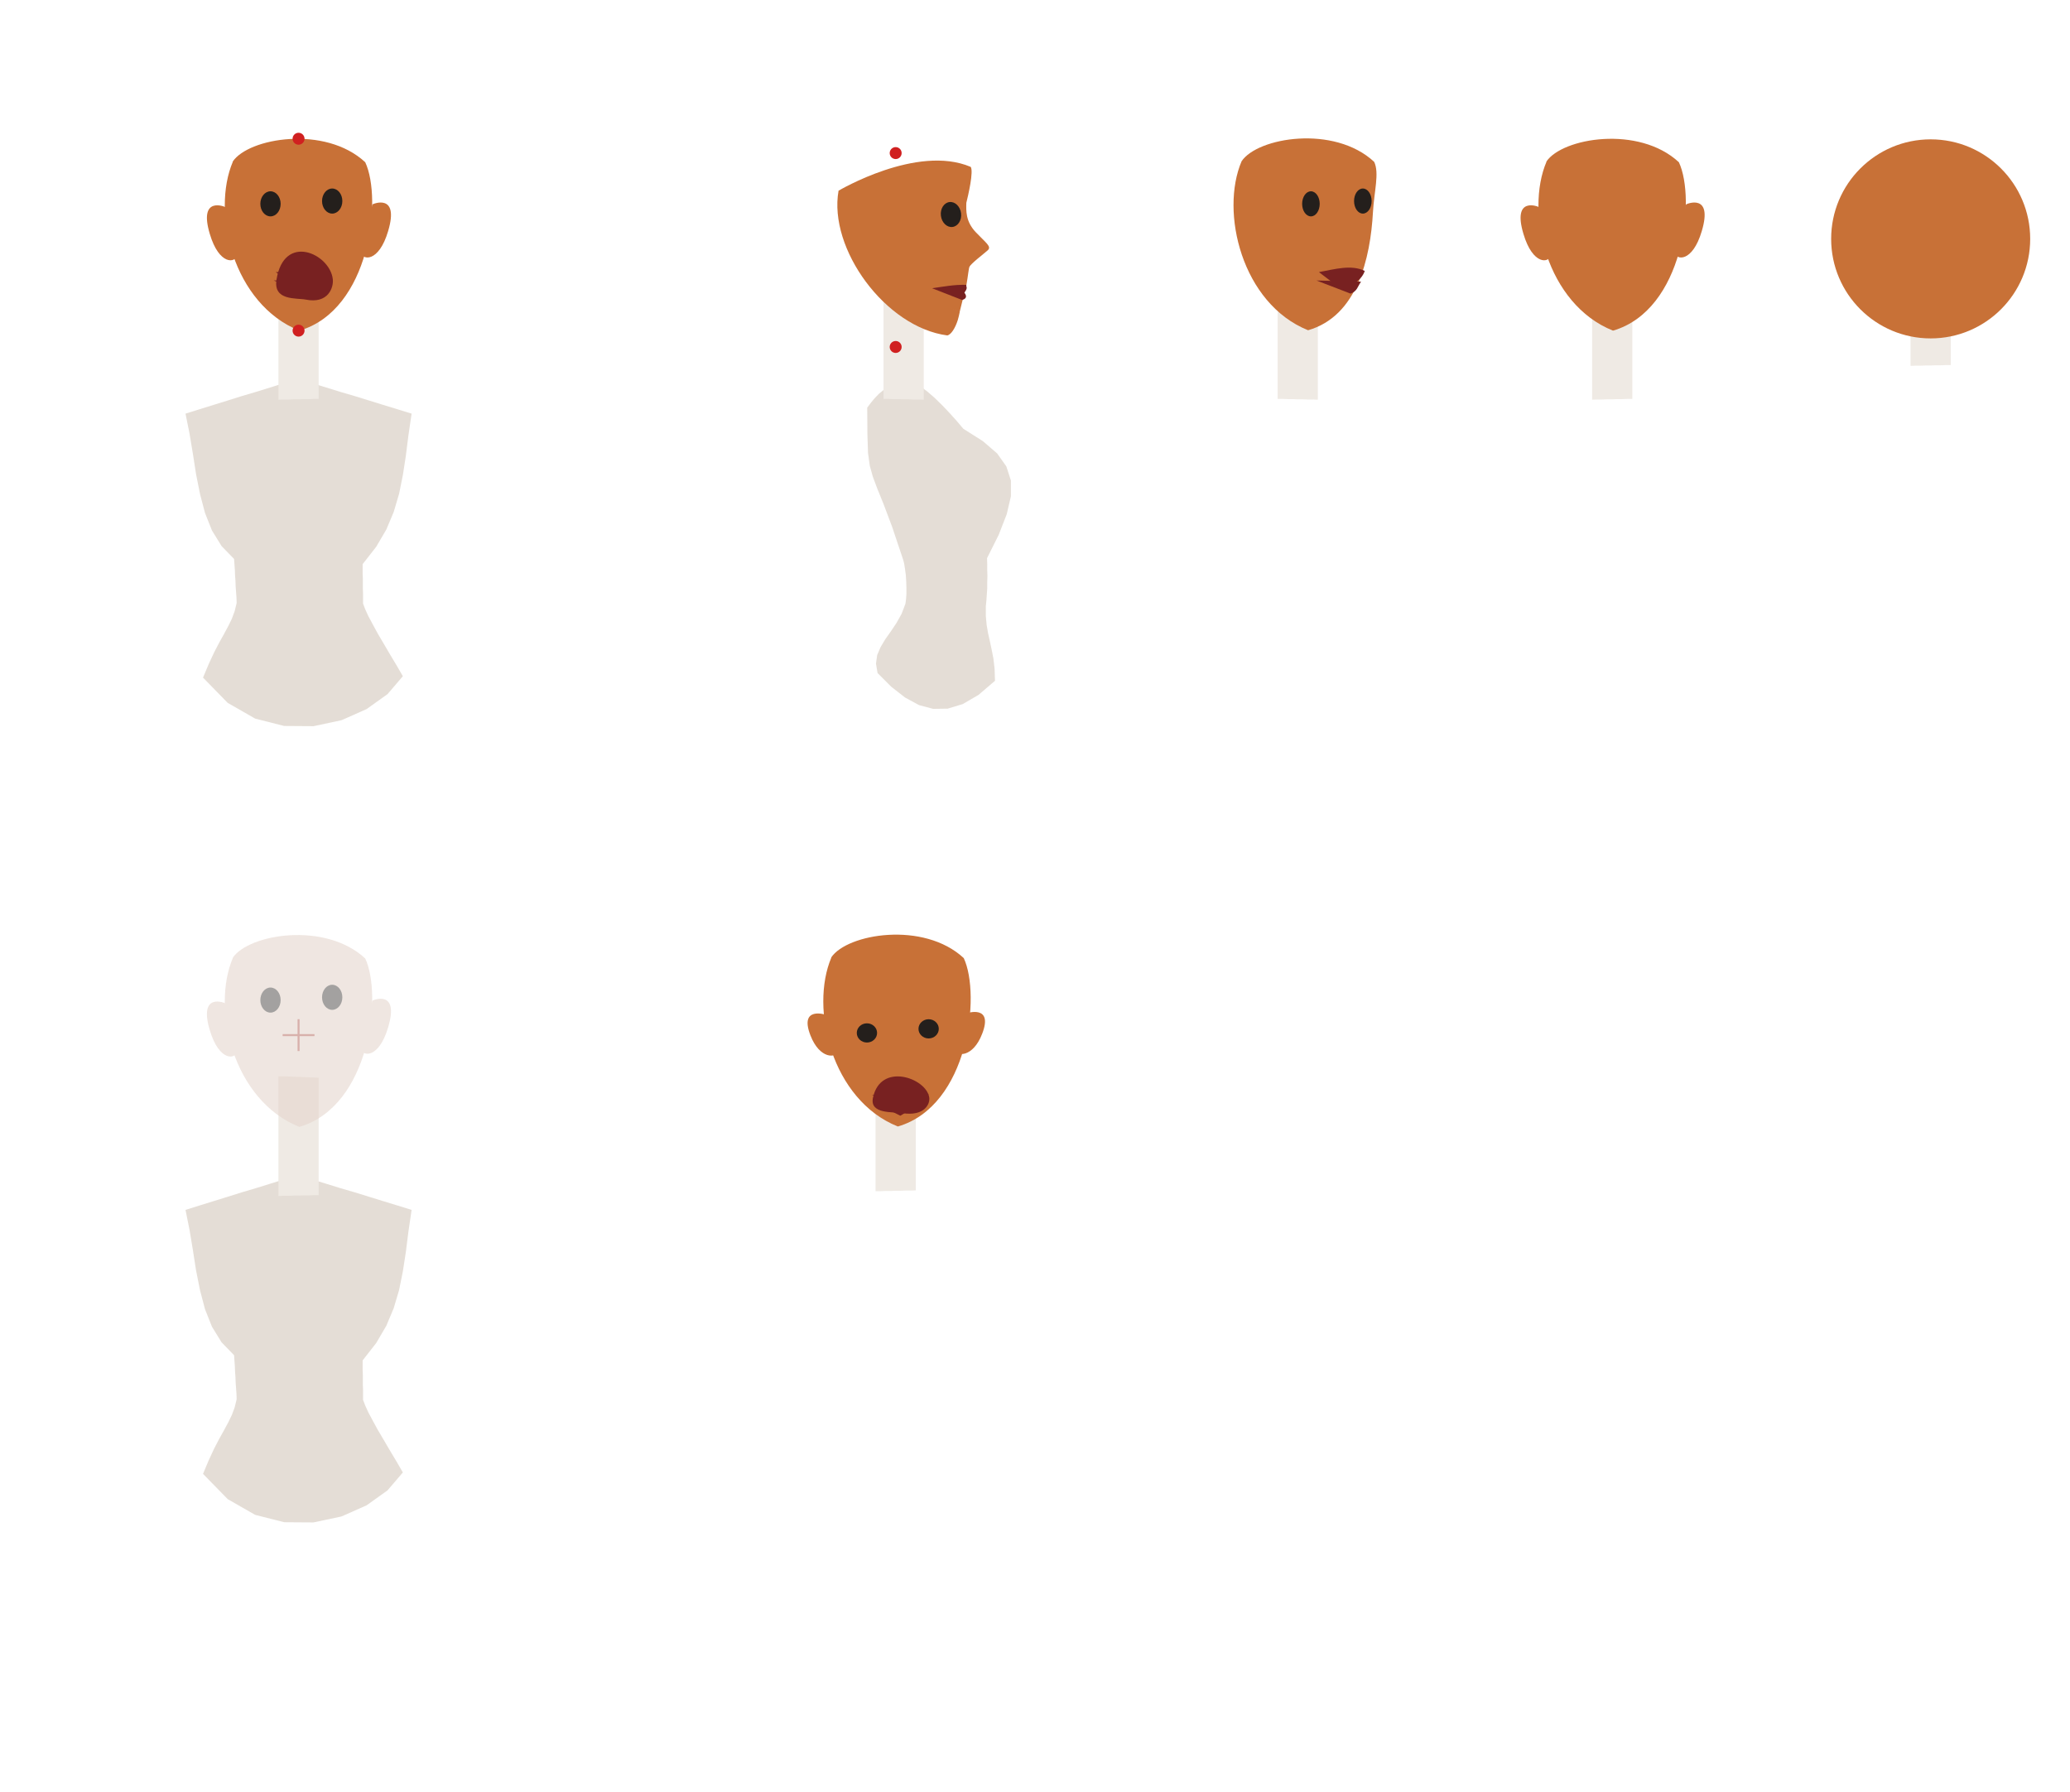
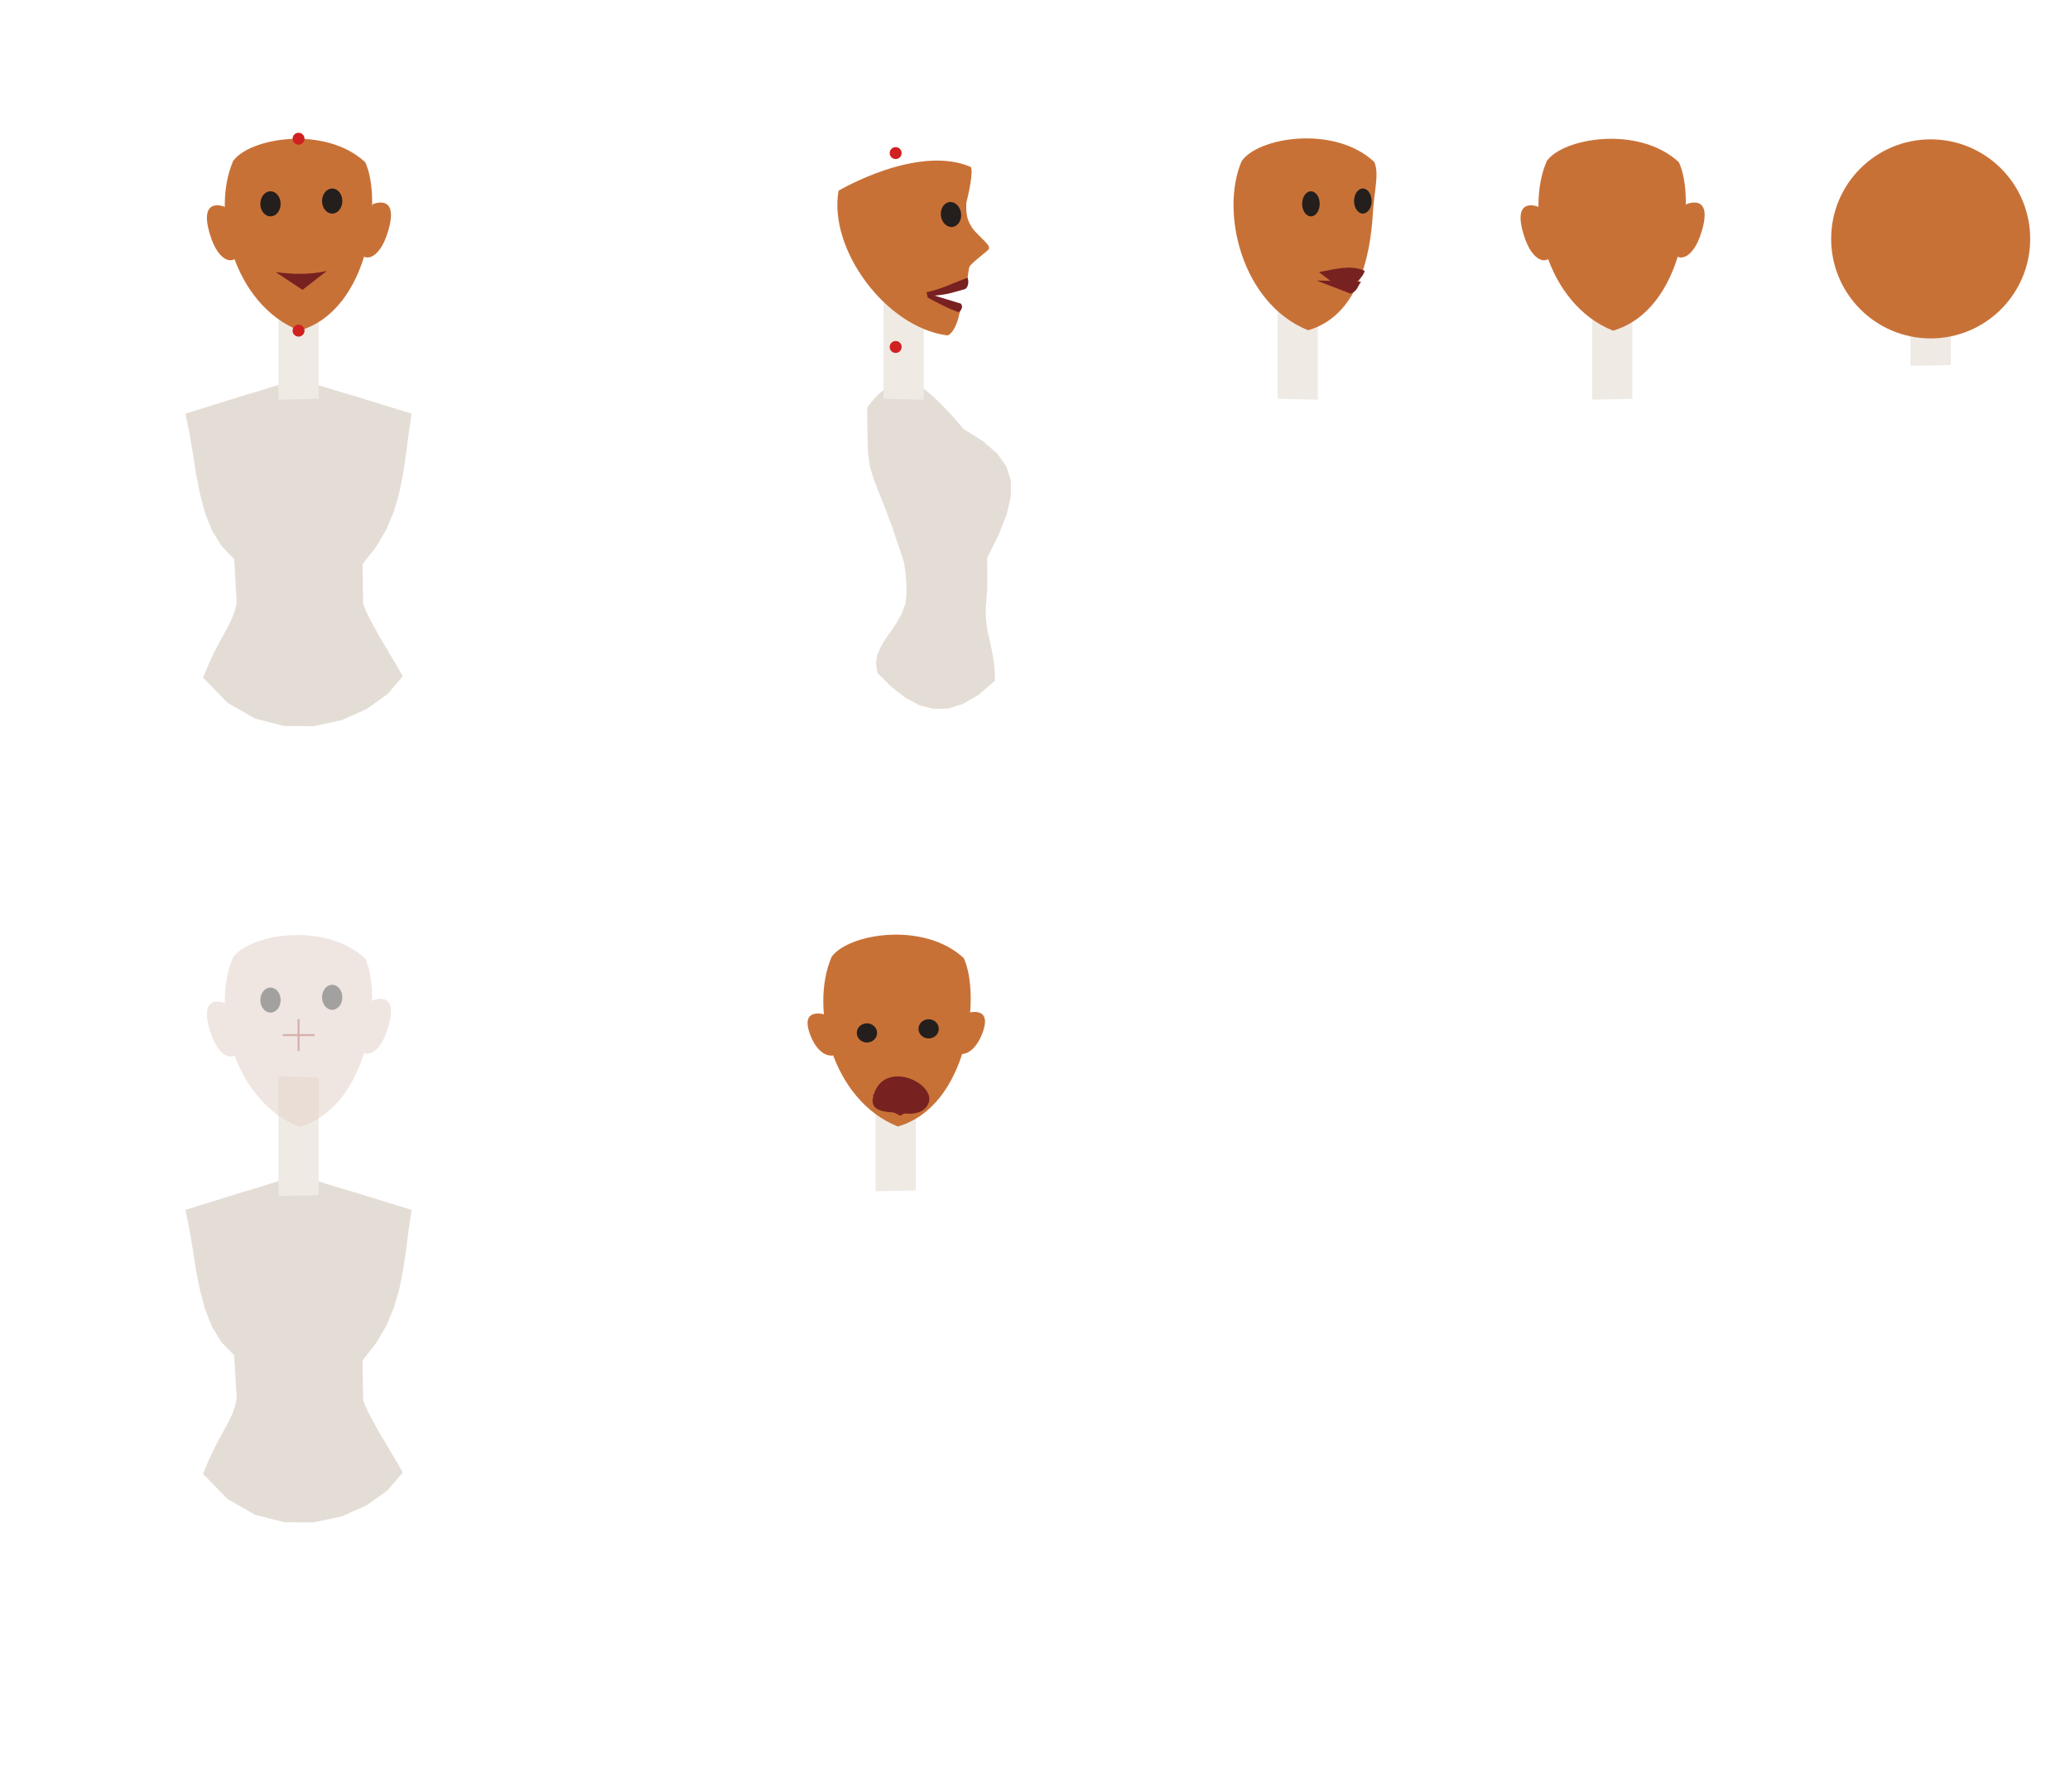
<svg xmlns="http://www.w3.org/2000/svg" width="2080" height="1800" viewBox="-1.5 -1.2 10.4 9" version="1.1" id="svg747" xml:space="preserve">
  <defs id="defs751" />
  <g id="g48">
    <g opacity="0.7" id="g8">
-       <path d="M-0.568 0.878L-0.498 0.856L-0.427 0.834L-0.356 0.812L-0.286 0.79L-0.215 0.769L-0.144 0.747L-0.074 0.725L-0.003 0.703L0.068 0.725L0.14 0.747L0.211 0.769L0.283 0.79L0.354 0.812L0.425 0.834L0.497 0.856L0.568 0.878L0.552 0.987L0.539 1.09L0.524 1.187L0.505 1.281L0.478 1.372L0.441 1.46L0.39 1.547L0.322 1.634L0.322 1.659L0.322 1.683L0.323 1.708L0.323 1.733L0.323 1.757L0.324 1.782L0.324 1.807L0.324 1.832L0.335 1.861L0.351 1.896L0.373 1.937L0.398 1.983L0.427 2.032L0.458 2.085L0.491 2.14L0.524 2.197L0.447 2.287L0.342 2.362L0.216 2.418L0.075 2.448L-0.072 2.447L-0.218 2.41L-0.356 2.331L-0.48 2.204L-0.451 2.135L-0.424 2.077L-0.398 2.027L-0.374 1.984L-0.353 1.945L-0.335 1.908L-0.321 1.87L-0.311 1.829L-0.312 1.801L-0.314 1.774L-0.316 1.746L-0.317 1.719L-0.319 1.691L-0.32 1.664L-0.322 1.636L-0.324 1.608L-0.387 1.543L-0.435 1.465L-0.47 1.377L-0.495 1.282L-0.515 1.182L-0.531 1.079L-0.548 0.977Z" fill="#d9cfc4" />
-       <path d="M-0.101 0.808L-0.101 0.733L-0.101 0.657L-0.101 0.582L-0.101 0.507L-0.101 0.432L-0.101 0.357L-0.101 0.282L-0.101 0.207L-0.076 0.207L-0.05 0.208L-0.025 0.209L0 0.21L0.025 0.211L0.05 0.212L0.076 0.213L0.101 0.214L0.101 0.287L0.101 0.361L0.101 0.435L0.101 0.509L0.101 0.582L0.101 0.656L0.101 0.73L0.101 0.804L0.076 0.804L0.051 0.805L0.025 0.805L0 0.806L-0.025 0.806L-0.051 0.807L-0.076 0.807Z" fill="#e8e1d9" />
-       <path d="M-0.08 0H0.08M0 -0.08V0.08" stroke="#b04040" stroke-width="0.01" fill="none" />
+       <path d="M-0.568 0.878L-0.498 0.856L-0.427 0.834L-0.356 0.812L-0.286 0.79L-0.215 0.769L-0.144 0.747L-0.074 0.725L-0.003 0.703L0.068 0.725L0.14 0.747L0.211 0.769L0.283 0.79L0.354 0.812L0.425 0.834L0.497 0.856L0.568 0.878L0.552 0.987L0.539 1.09L0.524 1.187L0.505 1.281L0.478 1.372L0.441 1.46L0.39 1.547L0.322 1.634L0.322 1.659L0.322 1.683L0.323 1.708L0.323 1.733L0.323 1.757L0.324 1.782L0.324 1.807L0.324 1.832L0.335 1.861L0.351 1.896L0.373 1.937L0.398 1.983L0.427 2.032L0.458 2.085L0.491 2.14L0.524 2.197L0.447 2.287L0.342 2.362L0.216 2.418L0.075 2.448L-0.072 2.447L-0.218 2.41L-0.356 2.331L-0.48 2.204L-0.451 2.135L-0.424 2.077L-0.398 2.027L-0.374 1.984L-0.353 1.945L-0.335 1.908L-0.321 1.87L-0.311 1.829L-0.312 1.801L-0.314 1.774L-0.316 1.746L-0.317 1.719L-0.319 1.691L-0.32 1.664L-0.322 1.636L-0.324 1.608L-0.387 1.543L-0.435 1.465L-0.47 1.377L-0.495 1.282L-0.515 1.182L-0.531 1.079L-0.548 0.977Z" fill="#d9cfc4" id="path4" />
+       <path d="M-0.101 0.808L-0.101 0.733L-0.101 0.657L-0.101 0.582L-0.101 0.507L-0.101 0.432L-0.101 0.357L-0.101 0.282L-0.101 0.207L-0.076 0.207L-0.05 0.208L-0.025 0.209L0 0.21L0.025 0.211L0.05 0.212L0.076 0.213L0.101 0.214L0.101 0.287L0.101 0.361L0.101 0.435L0.101 0.509L0.101 0.582L0.101 0.656L0.101 0.73L0.101 0.804L0.076 0.804L0.051 0.805L0.025 0.805L0 0.806L-0.025 0.806L-0.051 0.807L-0.076 0.807Z" fill="#e8e1d9" id="path6" />
+       <path d="M-0.08 0H0.08M0 -0.08V0.08" stroke="#b04040" stroke-width="0.01" fill="none" id="path8" />
    </g>
    <g id="g16">
      <path style="fill:#c87137;fill-opacity:1;stroke-width:0.015" d="m -0.331,-0.388 c 0.08,-0.12 0.465,-0.184 0.666,0.003 0.087,0.185 0.024,0.743 -0.331,0.846 -0.333,-0.133 -0.443,-0.594 -0.334,-0.849 z" id="path10" />
      <path style="fill:#c87137;fill-opacity:1;stroke-width:0.015" d="m 0.312,0.066 0.059,-0.239 c 9.196e-4,-0.002 0.137,-0.06 0.079,0.134 -0.047,0.159 -0.131,0.148 -0.138,0.105 z" id="path12" />
      <path style="fill:#c87137;fill-opacity:1;stroke-width:0.015" d="m -0.308,0.08 -0.059,-0.239 c -9.204e-4,-0.002 -0.137,-0.06 -0.079,0.134 0.047,0.159 0.131,0.148 0.138,0.105 z" id="path14" />
    </g>
    <g id="g22">
      <ellipse style="fill:#241f1c;stroke-width:0.015" cx="-0.141" cy="-0.176" rx="0.051" ry="0.063" id="ellipse18" />
      <ellipse style="fill:#241f1c;stroke-width:0.015" cx="0.169" cy="-0.19" rx="0.051" ry="0.063" id="ellipse20" />
    </g>
-     <g id="g28">
+     <g id="g28" style="display:none">
      <g id="g26">
-         <path style="fill:#782121;fill-opacity:1;stroke-width:0.015" d="m -0.125,0.209 0.288,-0.004 -0.13,0.068 z" id="path24" />
-       </g>
-     </g>
-     <g id="g34">
+         <path style="fill:#782121;fill-opacity:1;stroke-width:0.015" d="m -0.125,0.209 c 0.105,0.02 0.201,0.02 0.288,-0.004 L 0.075,0.258 C 0.046,0.276 0.011,0.274 -0.027,0.261 Z" id="path24" />
+       </g>
+     </g>
+     <g id="g34" style="display:inline">
      <g id="g32">
-         <path style="fill:#782121;fill-opacity:1;stroke-width:0.015" d="m -0.115,0.167 0.257,-0.006 -0.122,0.095 z" id="path30" />
-       </g>
-     </g>
-     <g id="g40">
+         <path style="fill:#782121;fill-opacity:1;stroke-width:0.015" d="m -0.115,0.167 c 0.086,0.011 0.171,0.014 0.257,-0.006 l -0.122,0.095 z" id="path30" />
+       </g>
+     </g>
+     <g id="g40" style="display:none">
      <g id="g38">
        <path style="fill:#782121;fill-opacity:1;stroke-width:0.015" d="M -0.111,0.206 C -0.074,-0.032 0.157,0.074 0.172,0.202 0.177,0.243 0.15,0.328 0.036,0.305 -0.011,0.296 -0.127,0.312 -0.111,0.206 Z" id="path36" />
      </g>
    </g>
    <g id="g46">
      <circle cx="0" cy="-0.503" r="0.03" fill="#d02020" id="circle42" />
      <circle cx="0" cy="0.461" r="0.03" fill="#d02020" id="circle44" />
    </g>
  </g>
  <g transform="translate(3 0)" id="g96">
    <g opacity="0.7" id="g56">
-       <path d="M0.34 0.954L0.307 0.915L0.271 0.875L0.233 0.835L0.195 0.798L0.158 0.766L0.123 0.74L0.093 0.723L0.068 0.718L0.028 0.721L-0.006 0.73L-0.036 0.743L-0.062 0.76L-0.085 0.779L-0.106 0.801L-0.125 0.824L-0.143 0.848L-0.142 0.983L-0.139 1.075L-0.13 1.14L-0.115 1.194L-0.093 1.253L-0.061 1.332L-0.018 1.446L0.038 1.613L0.043 1.633L0.047 1.659L0.051 1.689L0.053 1.722L0.054 1.754L0.054 1.784L0.052 1.811L0.049 1.833L0.03 1.883L0.005 1.928L-0.023 1.97L-0.052 2.011L-0.076 2.051L-0.093 2.091L-0.099 2.134L-0.091 2.181L-0.022 2.25L0.047 2.304L0.117 2.342L0.188 2.361L0.261 2.36L0.337 2.337L0.416 2.291L0.499 2.22L0.497 2.16L0.491 2.108L0.482 2.062L0.473 2.02L0.464 1.98L0.457 1.939L0.453 1.895L0.453 1.845L0.456 1.815L0.458 1.785L0.46 1.755L0.46 1.725L0.461 1.695L0.46 1.665L0.46 1.635L0.459 1.604L0.518 1.486L0.558 1.383L0.579 1.293L0.579 1.214L0.556 1.143L0.51 1.078L0.438 1.016Z" fill="#d9cfc4" />
-       <path d="M0.141 0.808L0.141 0.733L0.141 0.657L0.141 0.582L0.141 0.507L0.141 0.432L0.141 0.357L0.141 0.282L0.141 0.207L0.116 0.207L0.09 0.208L0.065 0.209L0.04 0.21L0.015 0.211L-0.01 0.212L-0.036 0.213L-0.061 0.214L-0.061 0.287L-0.061 0.361L-0.061 0.435L-0.061 0.509L-0.061 0.582L-0.061 0.656L-0.061 0.73L-0.061 0.804L-0.036 0.804L-0.011 0.805L0.015 0.805L0.04 0.806L0.065 0.806L0.091 0.807L0.116 0.807Z" fill="#e8e1d9" />
-       <path d="M-0.08 0H0.08M0 -0.08V0.08" stroke="#b04040" stroke-width="0.01" fill="none" />
+       <path d="M0.34 0.954L0.307 0.915L0.271 0.875L0.233 0.835L0.195 0.798L0.158 0.766L0.123 0.74L0.093 0.723L0.068 0.718L0.028 0.721L-0.006 0.73L-0.036 0.743L-0.062 0.76L-0.085 0.779L-0.106 0.801L-0.125 0.824L-0.143 0.848L-0.142 0.983L-0.139 1.075L-0.13 1.14L-0.115 1.194L-0.093 1.253L-0.061 1.332L-0.018 1.446L0.038 1.613L0.043 1.633L0.047 1.659L0.051 1.689L0.053 1.722L0.054 1.754L0.054 1.784L0.052 1.811L0.049 1.833L0.03 1.883L0.005 1.928L-0.023 1.97L-0.052 2.011L-0.076 2.051L-0.093 2.091L-0.099 2.134L-0.091 2.181L-0.022 2.25L0.047 2.304L0.117 2.342L0.188 2.361L0.261 2.36L0.337 2.337L0.416 2.291L0.499 2.22L0.497 2.16L0.491 2.108L0.482 2.062L0.473 2.02L0.464 1.98L0.457 1.939L0.453 1.895L0.453 1.845L0.456 1.815L0.458 1.785L0.46 1.755L0.46 1.725L0.461 1.695L0.46 1.665L0.46 1.635L0.459 1.604L0.518 1.486L0.558 1.383L0.579 1.293L0.579 1.214L0.556 1.143L0.51 1.078L0.438 1.016Z" fill="#d9cfc4" id="path31" />
+       <path d="M0.141 0.808L0.141 0.733L0.141 0.657L0.141 0.582L0.141 0.507L0.141 0.432L0.141 0.357L0.141 0.282L0.141 0.207L0.116 0.207L0.09 0.208L0.065 0.209L0.04 0.21L0.015 0.211L-0.01 0.212L-0.036 0.213L-0.061 0.214L-0.061 0.287L-0.061 0.361L-0.061 0.435L-0.061 0.509L-0.061 0.582L-0.061 0.656L-0.061 0.73L-0.061 0.804L-0.036 0.804L-0.011 0.805L0.015 0.805L0.04 0.806L0.065 0.806L0.091 0.807L0.116 0.807Z" fill="#e8e1d9" id="path33" />
+       <path d="M-0.08 0H0.08M0 -0.08V0.08" stroke="#b04040" stroke-width="0.01" fill="none" id="path35" />
    </g>
    <g id="g62">
      <path style="fill:#c87137;fill-opacity:1;stroke:none;stroke-width:0.01;stroke-opacity:1" d="m -1.624,-0.363 c 0.018,0.02 -0.013,0.15 -0.021,0.182 -0.001,0.039 -0.004,0.093 0.047,0.147 0.051,0.054 0.081,0.072 0.061,0.091 -0.02,0.018 -0.085,0.067 -0.092,0.083 -0.004,0.005 -0.007,0.044 -0.016,0.094 -0.062,-0.005 -0.124,0.008 -0.189,0.06 l 0.156,0.073 c -0.003,0.014 -0.006,0.028 -0.01,0.041 -0.013,0.041 -0.034,0.074 -0.053,0.077 -0.31,-0.041 -0.598,-0.435 -0.546,-0.727 0,0 0.394,-0.234 0.663,-0.12 z" id="path1100" transform="translate(2)" />
    </g>
    <g id="g68">
      <g transform="rotate(-6.822044,-0.00126443,0.6195179)" id="g66">
        <ellipse style="fill:#241f1c;stroke-width:0.015" cx="0.364" cy="-0.084" rx="0.051" ry="0.063" id="ellipse64" />
      </g>
    </g>
-     <g id="g74" style="display:inline">
+     <g id="g74" style="display:none">
      <path style="fill:#c87137;fill-opacity:1;stroke:none;stroke-width:0.01" d="M 0.355,0.232 0.321,0.369 0.155,0.296 C 0.201,0.262 0.253,0.214 0.355,0.232 Z" id="path1227" />
-       <path style="fill:#782121;fill-opacity:1;stroke-width:0.015" d="m 0.183,0.248 0.151,0.059 c 0.027,-0.008 0.021,-0.024 0.011,-0.037 0.021,-0.026 0.007,-0.03 0.01,-0.039 -0.06,-0.002 -0.115,0.009 -0.172,0.017 z" id="path70" />
-     </g>
-     <g id="g80" style="display:none">
-       <path style="fill:#782121;fill-opacity:1;stroke:none;stroke-width:0.01" d="m 0.155,0.288 0.206,-0.093 c 0.009,0.02 0.002,0.054 -0.015,0.058 -0.049,0.013 -0.079,0.04 -0.152,0.047 l 0.133,0.025 c 0.012,0.013 0.006,0.028 -0.008,0.044 -0.059,-0.016 -0.112,-0.05 -0.165,-0.081 z" id="path1225" />
+       <path style="fill:#782121;fill-opacity:1;stroke-width:0.015" d="m 0.183,0.238 c 0.048,0.042 0.101,0.047 0.151,0.069 0.027,-0.008 0.021,-0.024 0.011,-0.037 0.021,-0.026 0.007,-0.03 0.01,-0.039 -0.108,0.019 -0.13,0.006 -0.172,0.007 z" id="path70" />
+     </g>
+     <g id="g80" style="display:inline">
+       <path style="fill:#782121;fill-opacity:1;stroke:none;stroke-width:0.01" d="m 0.155,0.268 c 0.073,-0.015 0.138,-0.048 0.206,-0.073 0.009,0.02 0.002,0.054 -0.015,0.058 -0.049,0.013 -0.078,0.026 -0.151,0.032 l 0.132,0.04 c 0.012,0.013 0.006,0.028 -0.008,0.044 -0.048,-0.015 -0.111,-0.049 -0.158,-0.074 z" id="path1225" />
    </g>
    <g id="g88" style="display:none">
      <path style="fill:#782121;fill-opacity:1;stroke:none;stroke-width:0.01" d="m 0.19,0.259 c 0.005,-0.005 0.043,-0.056 0.069,-0.067 0.027,-0.011 0.109,-0.011 0.109,-0.011 0.008,0.024 7.8655e-4,0.044 -0.008,0.059 -0.061,-0.006 -0.111,-1.8573e-4 -0.161,0.037 -0.013,0.01 -0.032,0.016 -0.032,0.016 l 0.164,0.07 c 0.008,0.01 0.003,0.043 -0.02,0.045 -0.004,-8.428e-4 -0.062,-0.041 -0.074,-0.051 -0.011,-0.01 -0.087,-0.047 -0.087,-0.047 0,0 0.035,-0.046 0.04,-0.051 z" id="path1031" />
    </g>
    <g id="g94">
      <circle cx="0" cy="-0.431" r="0.03" fill="#d02020" id="circle90" />
      <circle cx="0" cy="0.543" r="0.03" fill="#d02020" id="circle92" />
    </g>
  </g>
  <g transform="translate(0 4)" id="g134">
    <g opacity="0.7" id="g120">
-       <path d="M-0.568 0.878L-0.498 0.856L-0.427 0.834L-0.356 0.812L-0.286 0.79L-0.215 0.769L-0.144 0.747L-0.074 0.725L-0.003 0.703L0.068 0.725L0.14 0.747L0.211 0.769L0.283 0.79L0.354 0.812L0.425 0.834L0.497 0.856L0.568 0.878L0.552 0.987L0.539 1.09L0.524 1.187L0.505 1.281L0.478 1.372L0.441 1.46L0.39 1.547L0.322 1.634L0.322 1.659L0.322 1.683L0.323 1.708L0.323 1.733L0.323 1.757L0.324 1.782L0.324 1.807L0.324 1.832L0.335 1.861L0.351 1.896L0.373 1.937L0.398 1.983L0.427 2.032L0.458 2.085L0.491 2.14L0.524 2.197L0.447 2.287L0.342 2.362L0.216 2.418L0.075 2.448L-0.072 2.447L-0.218 2.41L-0.356 2.331L-0.48 2.204L-0.451 2.135L-0.424 2.077L-0.398 2.027L-0.374 1.984L-0.353 1.945L-0.335 1.908L-0.321 1.87L-0.311 1.829L-0.312 1.801L-0.314 1.774L-0.316 1.746L-0.317 1.719L-0.319 1.691L-0.32 1.664L-0.322 1.636L-0.324 1.608L-0.387 1.543L-0.435 1.465L-0.47 1.377L-0.495 1.282L-0.515 1.182L-0.531 1.079L-0.548 0.977Z" fill="#d9cfc4" />
-       <path d="M-0.101 0.808L-0.101 0.733L-0.101 0.657L-0.101 0.582L-0.101 0.507L-0.101 0.432L-0.101 0.357L-0.101 0.282L-0.101 0.207L-0.076 0.207L-0.05 0.208L-0.025 0.209L0 0.21L0.025 0.211L0.05 0.212L0.076 0.213L0.101 0.214L0.101 0.287L0.101 0.361L0.101 0.435L0.101 0.509L0.101 0.582L0.101 0.656L0.101 0.73L0.101 0.804L0.076 0.804L0.051 0.805L0.025 0.805L0 0.806L-0.025 0.806L-0.051 0.807L-0.076 0.807Z" fill="#e8e1d9" />
-       <path d="M-0.08 0H0.08M0 -0.08V0.08" stroke="#b04040" stroke-width="0.01" fill="none" />
-       <g opacity="0.6">
-         <g>
-           <path style="fill:#d9c3b6;fill-opacity:1;stroke-width:0.015" d="m -0.331,-0.388 c 0.08,-0.12 0.465,-0.184 0.666,0.003 0.087,0.185 0.024,0.743 -0.331,0.846 -0.333,-0.133 -0.443,-0.594 -0.334,-0.849 z" />
-           <path style="fill:#d9c3b6;fill-opacity:1;stroke-width:0.015" d="m 0.312,0.066 0.059,-0.239 c 9.196e-4,-0.002 0.137,-0.06 0.079,0.134 -0.047,0.159 -0.131,0.148 -0.138,0.105 z" />
-           <path style="fill:#d9c3b6;fill-opacity:1;stroke-width:0.015" d="m -0.308,0.08 -0.059,-0.239 c -9.204e-4,-0.002 -0.137,-0.06 -0.079,0.134 0.047,0.159 0.131,0.148 0.138,0.105 z" />
-         </g>
-         <g>
-           <ellipse style="fill:#241f1c;stroke-width:0.015" cx="-0.141" cy="-0.176" rx="0.051" ry="0.063" />
-           <ellipse style="fill:#241f1c;stroke-width:0.015" cx="0.169" cy="-0.19" rx="0.051" ry="0.063" />
+       <path d="M-0.568 0.878L-0.498 0.856L-0.427 0.834L-0.356 0.812L-0.286 0.79L-0.215 0.769L-0.144 0.747L-0.074 0.725L-0.003 0.703L0.068 0.725L0.14 0.747L0.211 0.769L0.283 0.79L0.354 0.812L0.425 0.834L0.497 0.856L0.568 0.878L0.552 0.987L0.539 1.09L0.524 1.187L0.505 1.281L0.478 1.372L0.441 1.46L0.39 1.547L0.322 1.634L0.322 1.659L0.322 1.683L0.323 1.708L0.323 1.733L0.323 1.757L0.324 1.782L0.324 1.807L0.324 1.832L0.335 1.861L0.351 1.896L0.373 1.937L0.398 1.983L0.427 2.032L0.458 2.085L0.491 2.14L0.524 2.197L0.447 2.287L0.342 2.362L0.216 2.418L0.075 2.448L-0.072 2.447L-0.218 2.41L-0.356 2.331L-0.48 2.204L-0.451 2.135L-0.424 2.077L-0.398 2.027L-0.374 1.984L-0.353 1.945L-0.335 1.908L-0.321 1.87L-0.311 1.829L-0.312 1.801L-0.314 1.774L-0.316 1.746L-0.317 1.719L-0.319 1.691L-0.32 1.664L-0.322 1.636L-0.324 1.608L-0.387 1.543L-0.435 1.465L-0.47 1.377L-0.495 1.282L-0.515 1.182L-0.531 1.079L-0.548 0.977Z" fill="#d9cfc4" id="path54" />
+       <path d="M-0.101 0.808L-0.101 0.733L-0.101 0.657L-0.101 0.582L-0.101 0.507L-0.101 0.432L-0.101 0.357L-0.101 0.282L-0.101 0.207L-0.076 0.207L-0.05 0.208L-0.025 0.209L0 0.21L0.025 0.211L0.05 0.212L0.076 0.213L0.101 0.214L0.101 0.287L0.101 0.361L0.101 0.435L0.101 0.509L0.101 0.582L0.101 0.656L0.101 0.73L0.101 0.804L0.076 0.804L0.051 0.805L0.025 0.805L0 0.806L-0.025 0.806L-0.051 0.807L-0.076 0.807Z" fill="#e8e1d9" id="path56" />
+       <path d="M-0.08 0H0.08M0 -0.08V0.08" stroke="#b04040" stroke-width="0.01" fill="none" id="path58" />
+       <g opacity="0.6" id="g75">
+         <g id="g67">
+           <path style="fill:#d9c3b6;fill-opacity:1;stroke-width:0.015" d="m -0.331,-0.388 c 0.08,-0.12 0.465,-0.184 0.666,0.003 0.087,0.185 0.024,0.743 -0.331,0.846 -0.333,-0.133 -0.443,-0.594 -0.334,-0.849 z" id="path60" />
+           <path style="fill:#d9c3b6;fill-opacity:1;stroke-width:0.015" d="m 0.312,0.066 0.059,-0.239 c 9.196e-4,-0.002 0.137,-0.06 0.079,0.134 -0.047,0.159 -0.131,0.148 -0.138,0.105 z" id="path62" />
+           <path style="fill:#d9c3b6;fill-opacity:1;stroke-width:0.015" d="m -0.308,0.08 -0.059,-0.239 c -9.204e-4,-0.002 -0.137,-0.06 -0.079,0.134 0.047,0.159 0.131,0.148 0.138,0.105 z" id="path64" />
+         </g>
+         <g id="g73">
+           <ellipse style="fill:#241f1c;stroke-width:0.015" cx="-0.141" cy="-0.176" rx="0.051" ry="0.063" id="ellipse69" />
+           <ellipse style="fill:#241f1c;stroke-width:0.015" cx="0.169" cy="-0.19" rx="0.051" ry="0.063" id="ellipse71" />
        </g>
      </g>
    </g>
    <g id="g122" />
    <g id="g124" />
    <g id="g126" />
    <g id="g128" />
    <g id="g130" />
    <g id="g132" />
  </g>
  <g transform="translate(3 4)" id="g488">
    <g opacity="0.7" id="g140">
-       <path d="M-0.101 0.784L-0.101 0.709L-0.101 0.634L-0.101 0.559L-0.101 0.484L-0.101 0.409L-0.101 0.333L-0.101 0.258L-0.101 0.183L-0.076 0.184L-0.05 0.185L-0.025 0.186L0 0.187L0.025 0.188L0.05 0.188L0.076 0.189L0.101 0.19L0.101 0.264L0.101 0.338L0.101 0.411L0.101 0.485L0.101 0.559L0.101 0.633L0.101 0.707L0.101 0.78L0.076 0.781L0.051 0.781L0.025 0.782L0 0.782L-0.025 0.783L-0.051 0.783L-0.076 0.784Z" fill="#e8e1d9" />
-       <path d="M-0.08 0H0.08M0 -0.08V0.08" stroke="#b04040" stroke-width="0.01" fill="none" />
+       <path d="M-0.101 0.784L-0.101 0.709L-0.101 0.634L-0.101 0.559L-0.101 0.484L-0.101 0.409L-0.101 0.333L-0.101 0.258L-0.101 0.183L-0.076 0.184L-0.05 0.185L-0.025 0.186L0 0.187L0.025 0.188L0.05 0.188L0.076 0.189L0.101 0.19L0.101 0.264L0.101 0.338L0.101 0.411L0.101 0.485L0.101 0.559L0.101 0.633L0.101 0.707L0.101 0.78L0.076 0.781L0.051 0.781L0.025 0.782L0 0.782L-0.025 0.783L-0.051 0.783L-0.076 0.784Z" fill="#e8e1d9" id="path85" />
+       <path d="M-0.08 0H0.08M0 -0.08V0.08" stroke="#b04040" stroke-width="0.01" fill="none" id="path87" />
    </g>
    <g id="front-down-skin" transform="translate(0,-0.11)">
      <g transform="matrix(1,0,0,0.766,0.0177966,0.1305051)" id="g399">
        <g id="g397">
          <path style="fill:#c87137;fill-opacity:1;stroke-width:0.015" d="m -0.308,0.08 -0.059,-0.239 c -9.204e-4,-0.002 -0.137,-0.06 -0.079,0.134 0.047,0.159 0.131,0.148 0.138,0.105 z" id="path395" />
        </g>
      </g>
      <g transform="matrix(1,0,0,0.766,-0.015572,0.133472)" id="g405">
        <g id="g403">
          <path style="fill:#c87137;fill-opacity:1;stroke-width:0.015" d="m 0.312,0.066 0.059,-0.239 c 9.196e-4,-0.002 0.137,-0.06 0.079,0.134 -0.047,0.159 -0.131,0.148 -0.138,0.105 z" id="path401" />
        </g>
      </g>
      <path style="fill:#c87137;fill-opacity:1;stroke-width:0.015" d="m -0.324,-0.28 c 0.08,-0.12 0.465,-0.184 0.666,0.003 0.087,0.185 0.024,0.743 -0.331,0.846 -0.333,-0.133 -0.443,-0.594 -0.334,-0.849 z" id="path10-6" />
    </g>
    <g id="front-down-eyes" transform="translate(0,-0.11)">
      <g id="g450" transform="translate(-0.0033846,-0.00842686)">
        <g transform="matrix(1,0,0,0.766,0,0.2324)" id="g448">
          <g id="g446">
            <ellipse style="fill:#241f1c;stroke-width:0.015" cx="0.169" cy="-0.19" rx="0.051" ry="0.063" id="ellipse444" />
          </g>
        </g>
      </g>
      <g id="g458" transform="translate(-0.0033846,-0.00842686)">
        <g transform="matrix(1,0,0,0.766,0,0.2422)" id="g456">
          <g id="g454">
            <ellipse style="fill:#241f1c;stroke-width:0.015" cx="-0.141" cy="-0.176" rx="0.051" ry="0.063" id="ellipse452" />
          </g>
        </g>
      </g>
    </g>
    <g id="front-down-mouth-1" transform="translate(0,-0.11)">
      <g id="g467" transform="translate(0.0050423,-0.01011223)">
        <g transform="matrix(1,0,0,0.766,0,0.26)" id="g465">
          <g id="g463">
            <path style="fill:#782121;fill-opacity:1;stroke-width:0.015" d="m -0.125,0.209 0.288,-0.004 -0.13,0.068 z" id="path461" />
          </g>
        </g>
      </g>
    </g>
    <g id="front-down-mouth-2" transform="translate(0,-0.11)">
      <g id="g476" transform="translate(0.0033569,0.05393187)">
        <g transform="matrix(1,0,0,0.766,0,0.2649)" id="g474">
          <g id="g472">
            <path style="fill:#782121;fill-opacity:1;stroke-width:0.015" d="m -0.115,0.167 0.257,-0.006 -0.122,0.095 z" id="path470" />
          </g>
        </g>
      </g>
    </g>
    <g id="front-down-mouth-3" transform="translate(0,-0.11)">
      <g id="g485" transform="translate(-0.0033846,0.00842686)">
        <g transform="matrix(1,0,0,0.766,0,0.2598)" id="g483">
          <g id="g481">
            <path style="fill:#782121;fill-opacity:1;stroke-width:0.015" d="M -0.111,0.206 C -0.074,-0.032 0.157,0.074 0.172,0.202 0.177,0.243 0.15,0.328 0.036,0.305 -0.011,0.296 -0.127,0.312 -0.111,0.206 Z" id="path479" />
          </g>
        </g>
      </g>
    </g>
  </g>
  <g id="quarter" transform="translate(5 0)">
    <g opacity="0.7" id="g494">
-       <path d="M0.121 0.808L0.121 0.733L0.121 0.657L0.121 0.582L0.121 0.507L0.121 0.432L0.121 0.357L0.121 0.282L0.121 0.207L0.096 0.207L0.07 0.208L0.045 0.209L0.02 0.21L-0.005 0.211L-0.03 0.212L-0.056 0.213L-0.081 0.214L-0.081 0.287L-0.081 0.361L-0.081 0.435L-0.081 0.509L-0.081 0.582L-0.081 0.656L-0.081 0.73L-0.081 0.804L-0.056 0.804L-0.031 0.805L-0.005 0.805L0.02 0.806L0.045 0.806L0.071 0.807L0.096 0.807Z" fill="#e8e1d9" />
-       <path d="M-0.08 0H0.08M0 -0.08V0.08" stroke="#b04040" stroke-width="0.01" fill="none" />
+       <path d="M0.121 0.808L0.121 0.733L0.121 0.657L0.121 0.582L0.121 0.507L0.121 0.432L0.121 0.357L0.121 0.282L0.121 0.207L0.096 0.207L0.07 0.208L0.045 0.209L0.02 0.21L-0.005 0.211L-0.03 0.212L-0.056 0.213L-0.081 0.214L-0.081 0.287L-0.081 0.361L-0.081 0.435L-0.081 0.509L-0.081 0.582L-0.081 0.656L-0.081 0.73L-0.081 0.804L-0.056 0.804L-0.031 0.805L-0.005 0.805L0.02 0.806L0.045 0.806L0.071 0.807L0.096 0.807Z" fill="#e8e1d9" id="path123" />
+       <path d="M-0.08 0H0.08M0 -0.08V0.08" stroke="#b04040" stroke-width="0.01" fill="none" id="path125" />
    </g>
    <g id="quarter-skin">
      <path style="fill:#c87137;fill-opacity:1;stroke-width:0.015" d="m 4.738,-0.39 c 0.08,-0.12 0.465,-0.184 0.666,0.003 0.027,0.056 -2.248e-4,0.149 -0.006,0.252 C 5.385,0.098 5.319,0.388 5.072,0.459 4.739,0.325 4.629,-0.135 4.738,-0.39 Z" id="path10-9" transform="translate(-5)" />
    </g>
    <g id="quarter-eyes">
      <g id="g708" transform="translate(0.02)">
        <g transform="matrix(0.866,0,0,1,0.1808,0)" id="g706">
          <g id="g704">
            <ellipse style="fill:#241f1c;stroke-width:0.015" cx="0.169" cy="-0.19" rx="0.051" ry="0.063" id="ellipse702" />
          </g>
        </g>
      </g>
      <g id="g716" transform="translate(0.02)">
        <g transform="matrix(0.866,0,0,1,0.1884,0)" id="g714">
          <g id="g712">
            <ellipse style="fill:#241f1c;stroke-width:0.015" cx="-0.141" cy="-0.176" rx="0.051" ry="0.063" id="ellipse710" />
          </g>
        </g>
      </g>
    </g>
    <g id="quarter-mouth-1">
      <g id="g725" transform="translate(0.02)">
        <g transform="matrix(0.866,0,0,1,0.2022,0)" id="g723">
          <g id="g721">
            <path style="fill:#782121;fill-opacity:1;stroke-width:0.015" d="m -0.125,0.209 0.259,0.006 c -0.021,0.025 -0.022,0.048 -0.061,0.06 z" id="path719" />
          </g>
        </g>
      </g>
    </g>
    <g id="quarter-mouth-2">
      <g id="g734" transform="translate(0.02)">
        <g transform="matrix(0.866,0,0,1,0.2061,0)" id="g732">
          <g id="g730">
            <path style="fill:#782121;fill-opacity:1;stroke-width:0.015" d="m -0.115,0.167 c 0.093,-0.015 0.188,-0.039 0.266,-0.006 -0.022,0.054 -0.08,0.071 -0.131,0.095 z" id="path728" />
          </g>
        </g>
      </g>
    </g>
    <g id="quarter-mouth-3">
      <g id="g743" transform="translate(0.02)" style="display:none">
        <g transform="matrix(0.866,0,0,1,0.2021,0)" id="g741">
          <g id="g739">
            <path style="fill:#782121;fill-opacity:1;stroke-width:0.015" d="M -0.111,0.206 C -0.039,-0.034 0.137,0.072 0.104,0.202 0.094,0.243 0.088,0.328 8.0050574e-4,0.305 -0.035,0.296 -0.142,0.309 -0.111,0.206 Z" id="path737" />
          </g>
        </g>
      </g>
    </g>
  </g>
  <g id="back-view" transform="translate(6.6 0)">
    <g opacity="0.7" id="g161">
-       <path d="M-0.101 0.808L-0.101 0.733L-0.101 0.657L-0.101 0.582L-0.101 0.507L-0.101 0.432L-0.101 0.357L-0.101 0.282L-0.101 0.207L-0.076 0.207L-0.05 0.208L-0.025 0.209L0 0.21L0.025 0.211L0.05 0.212L0.076 0.213L0.101 0.214L0.101 0.287L0.101 0.361L0.101 0.435L0.101 0.509L0.101 0.582L0.101 0.656L0.101 0.73L0.101 0.804L0.076 0.804L0.051 0.805L0.025 0.805L0 0.806L-0.025 0.806L-0.051 0.807L-0.076 0.807Z" fill="#e8e1d9" />
-       <path d="M-0.08 0H0.08M0 -0.08V0.08" stroke="#b04040" stroke-width="0.01" fill="none" />
+       <path d="M-0.101 0.808L-0.101 0.733L-0.101 0.657L-0.101 0.582L-0.101 0.507L-0.101 0.432L-0.101 0.357L-0.101 0.282L-0.101 0.207L-0.076 0.207L-0.05 0.208L-0.025 0.209L0 0.21L0.025 0.211L0.05 0.212L0.076 0.213L0.101 0.214L0.101 0.287L0.101 0.361L0.101 0.435L0.101 0.509L0.101 0.582L0.101 0.656L0.101 0.73L0.101 0.804L0.076 0.804L0.051 0.805L0.025 0.805L0 0.806L-0.025 0.806L-0.051 0.807L-0.076 0.807Z" fill="#e8e1d9" id="path155" />
+       <path d="M-0.08 0H0.08M0 -0.08V0.08" stroke="#b04040" stroke-width="0.01" fill="none" id="path157" />
    </g>
    <g id="back-view-skin">
      <g id="g169">
        <path style="fill:#c87137;fill-opacity:1;stroke-width:0.015" d="m -0.331,-0.388 c 0.08,-0.12 0.465,-0.184 0.666,0.003 0.087,0.185 0.024,0.743 -0.331,0.846 -0.333,-0.133 -0.443,-0.594 -0.334,-0.849 z" id="path163" />
        <path style="fill:#c87137;fill-opacity:1;stroke-width:0.015" d="m 0.312,0.066 0.059,-0.239 c 9.196e-4,-0.002 0.137,-0.06 0.079,0.134 -0.047,0.159 -0.131,0.148 -0.138,0.105 z" id="path165" />
        <path style="fill:#c87137;fill-opacity:1;stroke-width:0.015" d="m -0.308,0.08 -0.059,-0.239 c -9.204e-4,-0.002 -0.137,-0.06 -0.079,0.134 0.047,0.159 0.131,0.148 0.138,0.105 z" id="path167" />
      </g>
    </g>
  </g>
  <g id="top" transform="translate(8.2 0)">
    <g opacity="0.7" id="g177">
-       <path d="M-0.101 0.638L-0.101 0.563L-0.101 0.487L-0.101 0.412L-0.101 0.337L-0.101 0.262L-0.101 0.187L-0.101 0.112L-0.101 0.037L-0.076 0.037L-0.05 0.038L-0.025 0.039L0 0.04L0.025 0.041L0.05 0.042L0.076 0.043L0.101 0.044L0.101 0.117L0.101 0.191L0.101 0.265L0.101 0.339L0.101 0.412L0.101 0.486L0.101 0.56L0.101 0.634L0.076 0.634L0.051 0.635L0.025 0.635L0 0.636L-0.025 0.636L-0.051 0.637L-0.076 0.637Z" fill="#e8e1d9" />
-       <path d="M-0.08 0H0.08M0 -0.08V0.08" stroke="#b04040" stroke-width="0.01" fill="none" />
+       <path d="M-0.101 0.638L-0.101 0.563L-0.101 0.487L-0.101 0.412L-0.101 0.337L-0.101 0.262L-0.101 0.187L-0.101 0.112L-0.101 0.037L-0.076 0.037L-0.05 0.038L-0.025 0.039L0 0.04L0.025 0.041L0.05 0.042L0.076 0.043L0.101 0.044L0.101 0.117L0.101 0.191L0.101 0.265L0.101 0.339L0.101 0.412L0.101 0.486L0.101 0.56L0.101 0.634L0.076 0.634L0.051 0.635L0.025 0.635L0 0.636L-0.025 0.636L-0.051 0.637L-0.076 0.637Z" fill="#e8e1d9" id="path166" />
+       <path d="M-0.08 0H0.08M0 -0.08V0.08" stroke="#b04040" stroke-width="0.01" fill="none" id="path168" />
    </g>
    <g id="top-skin">
      <circle cx="0" cy="0" r="0.5" style="fill:#c87137" id="circle179" />
    </g>
  </g>
</svg>
